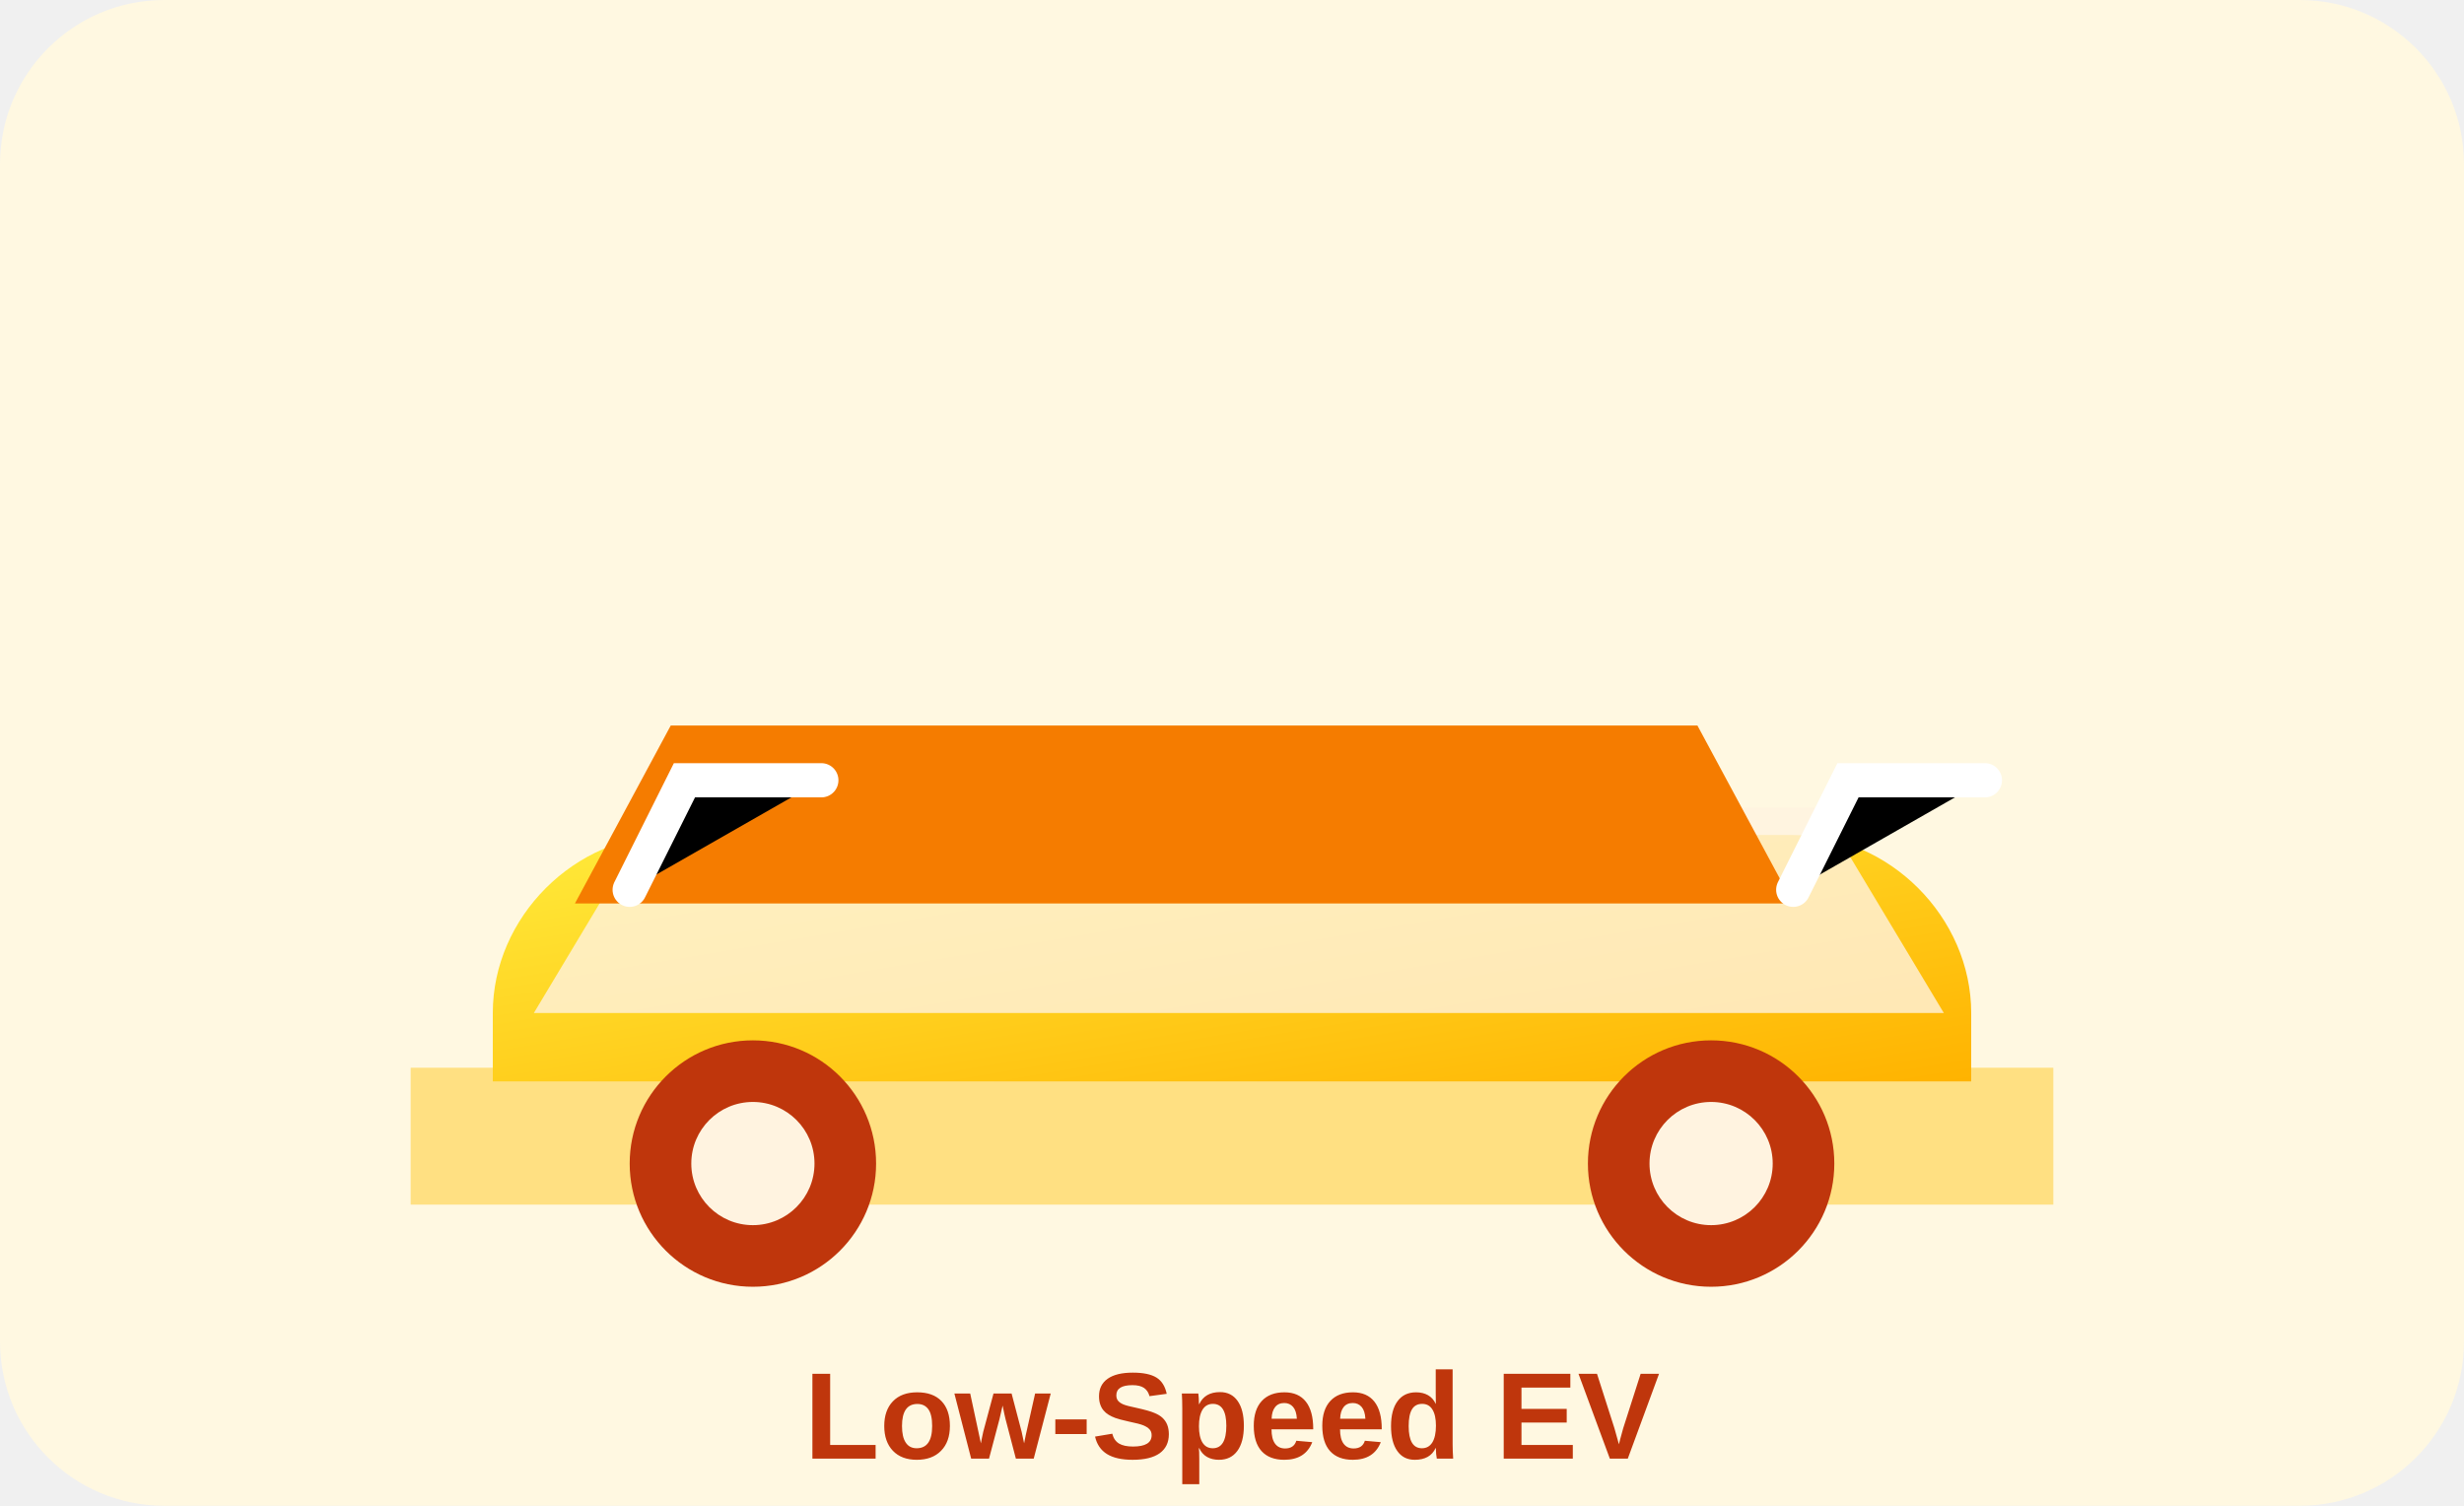
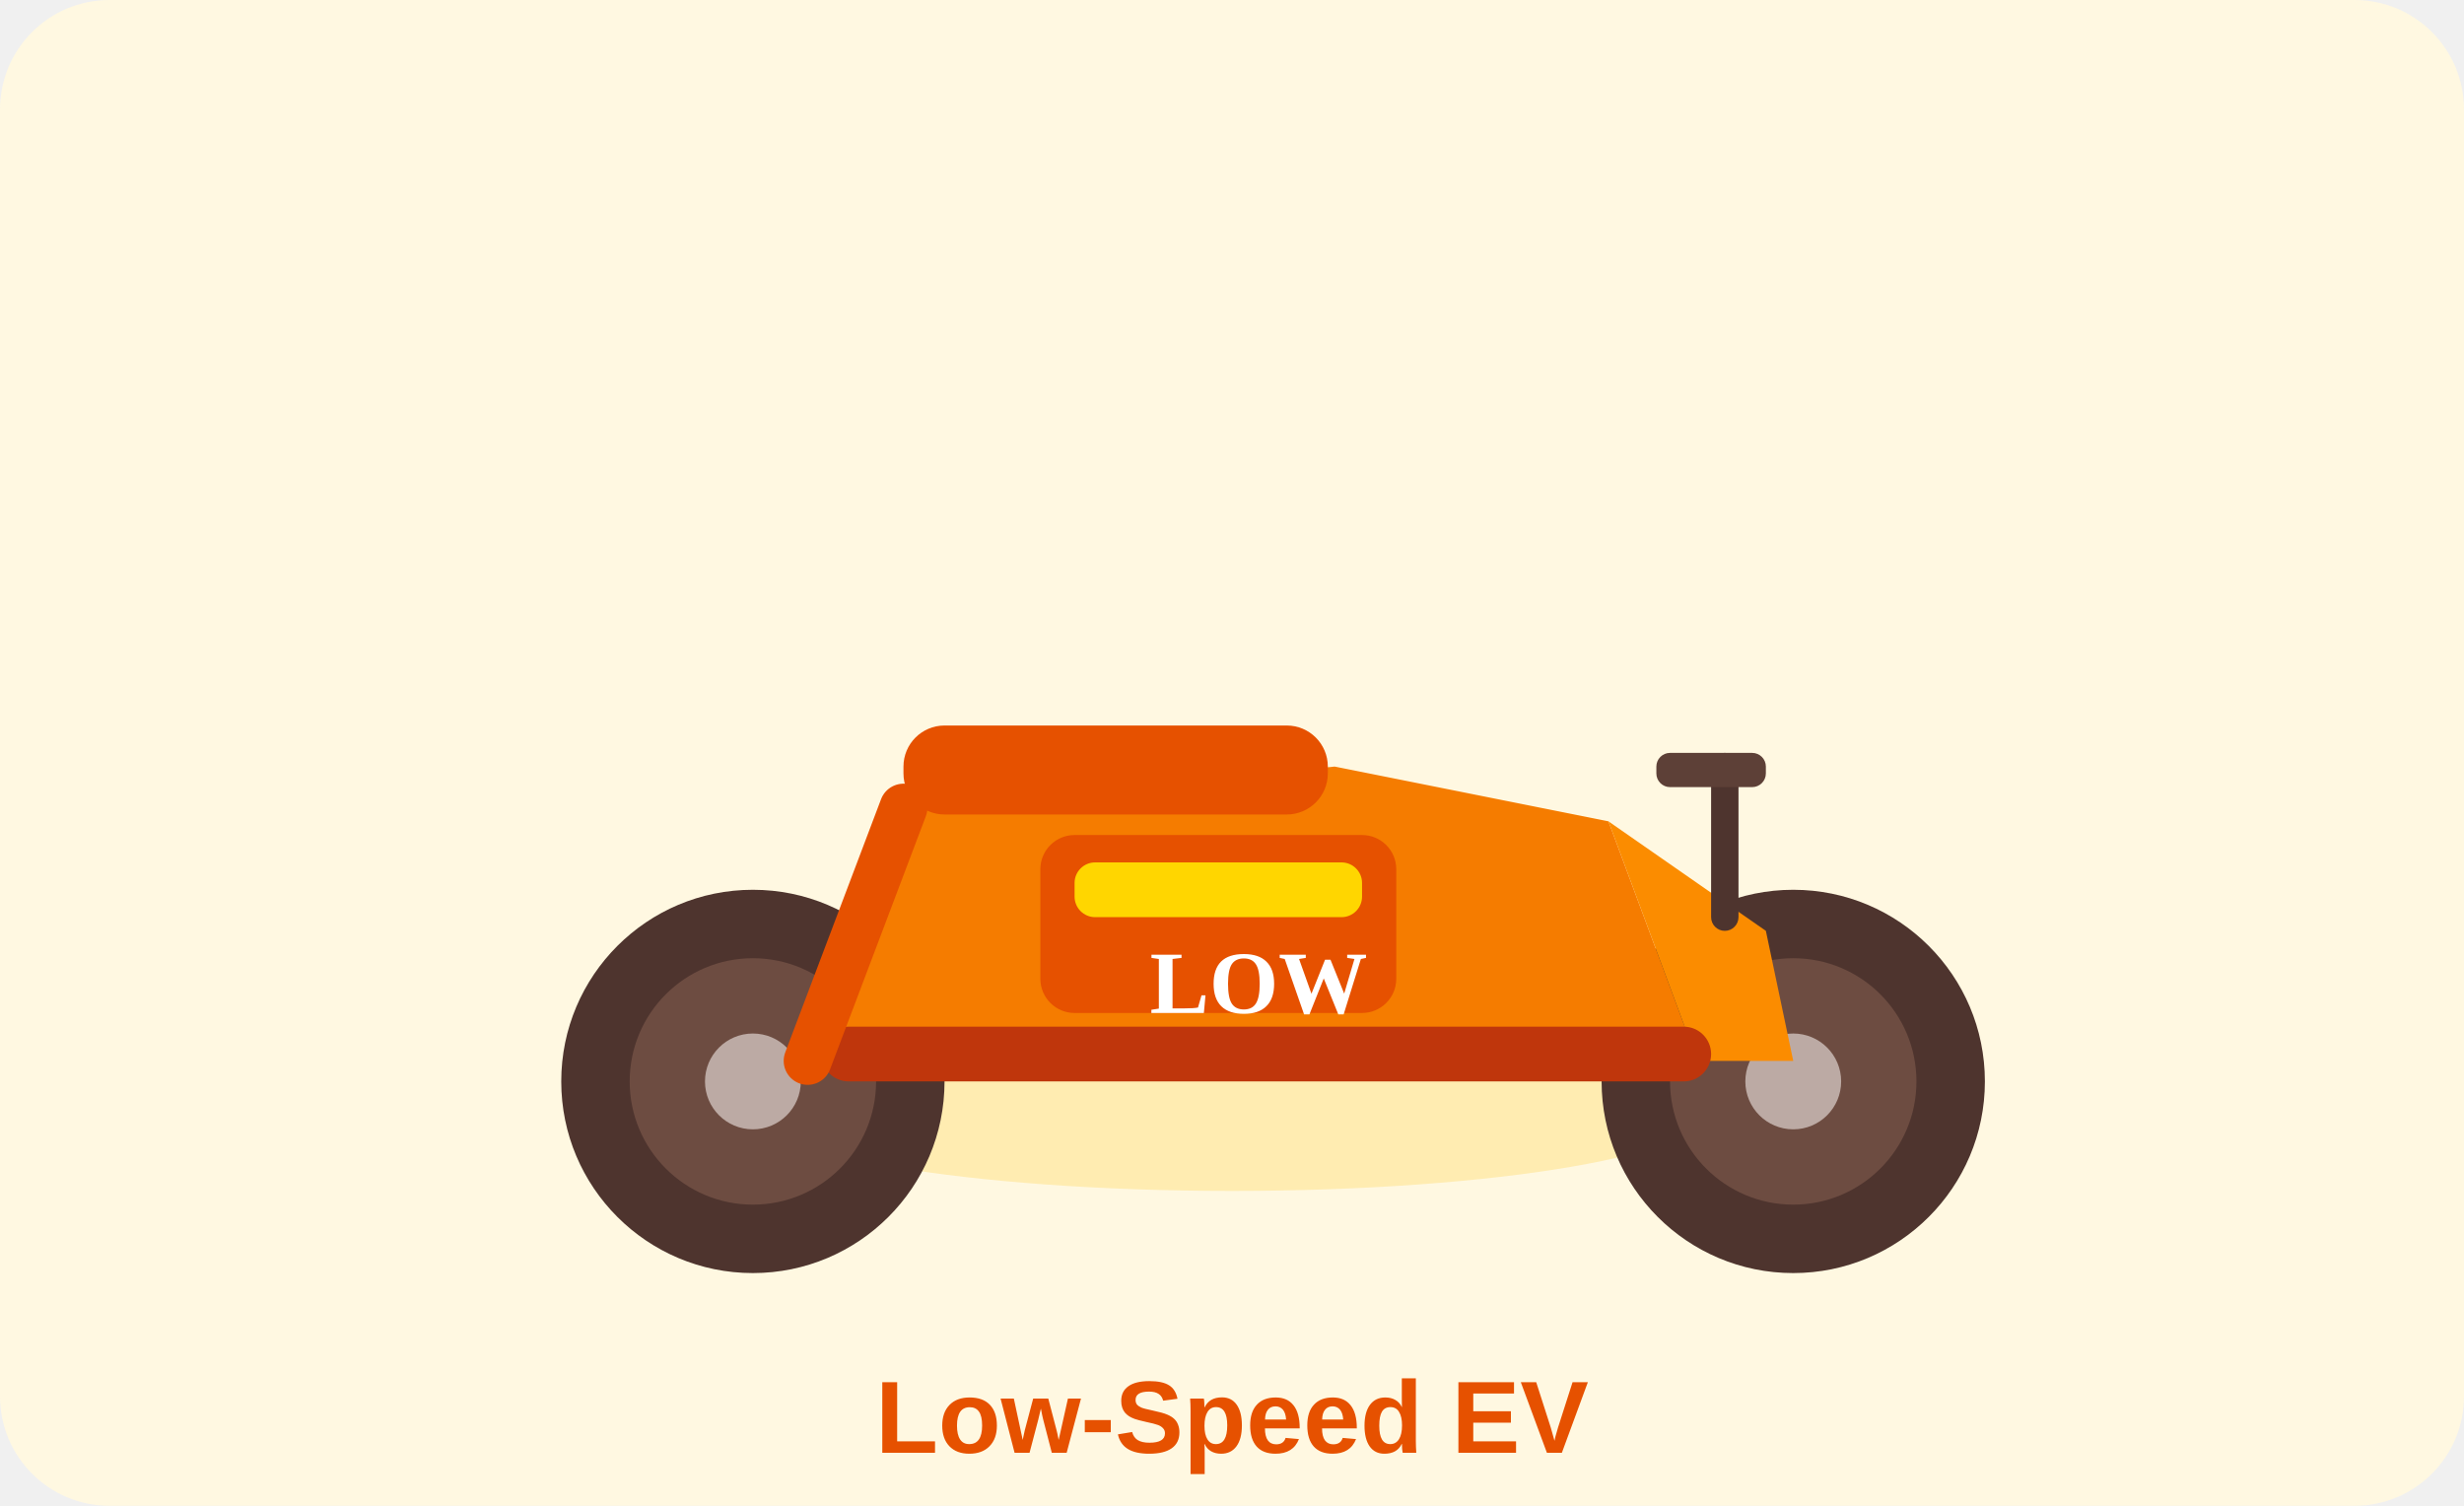
<svg xmlns="http://www.w3.org/2000/svg" viewBox="0 0 360 220">
-   <defs>
-     <linearGradient id="lowBg" x1="0" x2="1" y1="0" y2="1">
-       <stop offset="0%" stop-color="#ffeb3b" />
-       <stop offset="100%" stop-color="#ffb300" />
-     </linearGradient>
-   </defs>
-   <rect width="360" height="220" rx="24" fill="#fff8e1" />
-   <path d="M60 156h240v20H60z" fill="#ffe082" />
-   <path d="M72 148c0-14 12-26 26-26h164c14 0 26 12 26 26v10H72v-10Z" fill="url(#lowBg)" />
-   <path d="M78 148l18-30h170l18 30" fill="#fff3e0" opacity="0.8" />
-   <path d="M84 132l14-26h150l14 26" fill="#f57c00" />
-   <circle cx="110" cy="170" r="18" fill="#bf360c" />
-   <circle cx="250" cy="170" r="18" fill="#bf360c" />
-   <circle cx="110" cy="170" r="9" fill="#fff3e0" />
-   <circle cx="250" cy="170" r="9" fill="#fff3e0" />
-   <path d="M92 130l8-16h20" stroke="#fff" stroke-width="5" stroke-linecap="round" />
-   <path d="M262 130l8-16h20" stroke="#fff" stroke-width="5" stroke-linecap="round" />
-   <text x="50%" y="208" dominant-baseline="middle" text-anchor="middle" fill="#bf360c" font-size="18" font-family="Arial, sans-serif" font-weight="700">Low-Speed EV</text>
+   <rect width="360" height="220" rx="16" fill="#fff8e1" />
+   <ellipse cx="180" cy="162" rx="70" ry="12" fill="#ffe082" opacity="0.5" />
+   <circle cx="110" cy="158" r="28" fill="#4e342e" />
+   <circle cx="110" cy="158" r="18" fill="#6d4c41" />
+   <circle cx="110" cy="158" r="7" fill="#bcaaa4" />
+   <circle cx="262" cy="158" r="28" fill="#4e342e" />
+   <circle cx="262" cy="158" r="18" fill="#6d4c41" />
+   <circle cx="262" cy="158" r="7" fill="#bcaaa4" />
+   <path d="M122 155 L132 118 L195 112 L235 120 L248 155 Z" fill="#f57c00" />
+   <rect x="132" y="106" width="62" height="13" rx="6" fill="#e65100" />
+   <path d="M235 120 L258 136 L262 155 L248 155 Z" fill="#fb8c00" />
+   <rect x="250" y="110" width="4" height="26" rx="2" fill="#4e342e" />
+   <rect x="242" y="110" width="16" height="5" rx="2" fill="#5d4037" />
+   <rect x="120" y="150" width="130" height="8" rx="4" fill="#bf360c" />
+   <rect x="152" y="122" width="52" height="26" rx="5" fill="#e65100" />
+   <rect x="157" y="126" width="42" height="8" rx="3" fill="#ffd600" />
+   <text x="168" y="148" fill="#fff" font-size="13" font-weight="900">LOW</text>
+   <path d="M132 118 L118 155" stroke="#e65100" stroke-width="7" stroke-linecap="round" fill="none" />
+   <text x="50%" y="208" dominant-baseline="middle" text-anchor="middle" fill="#e65100" font-size="15" font-family="Arial, sans-serif" font-weight="800">Low-Speed EV</text>
</svg>
